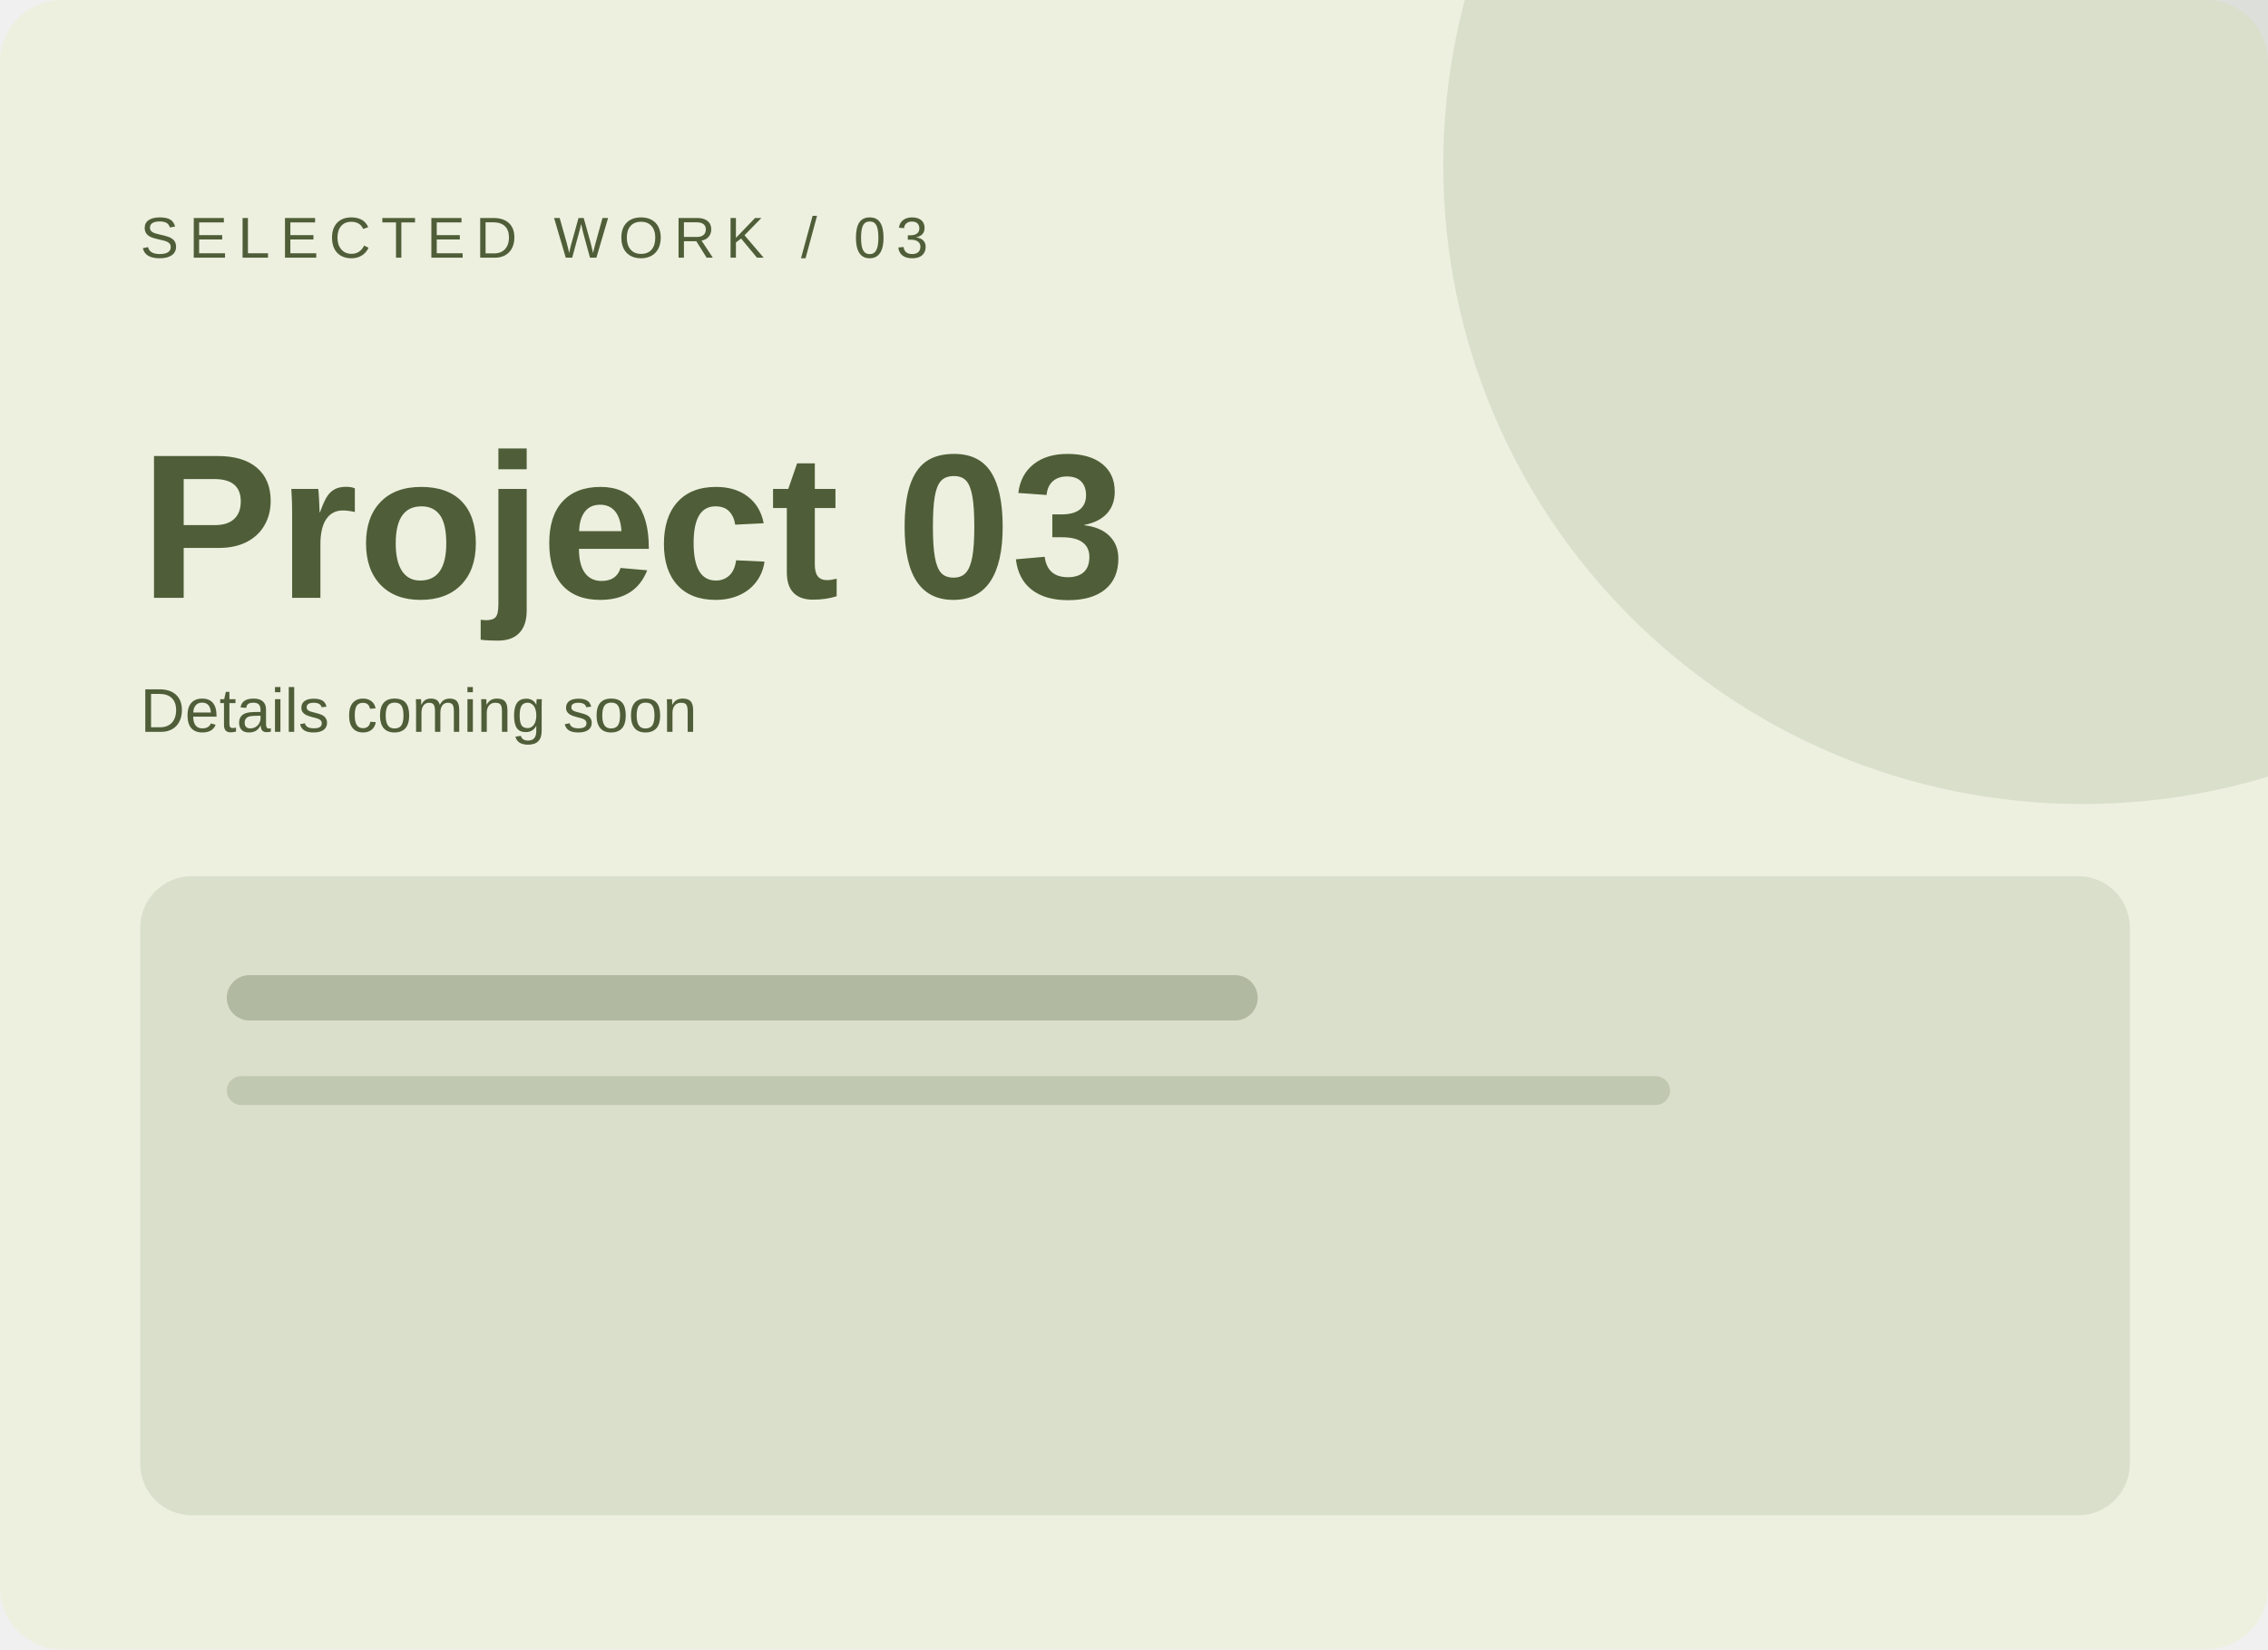
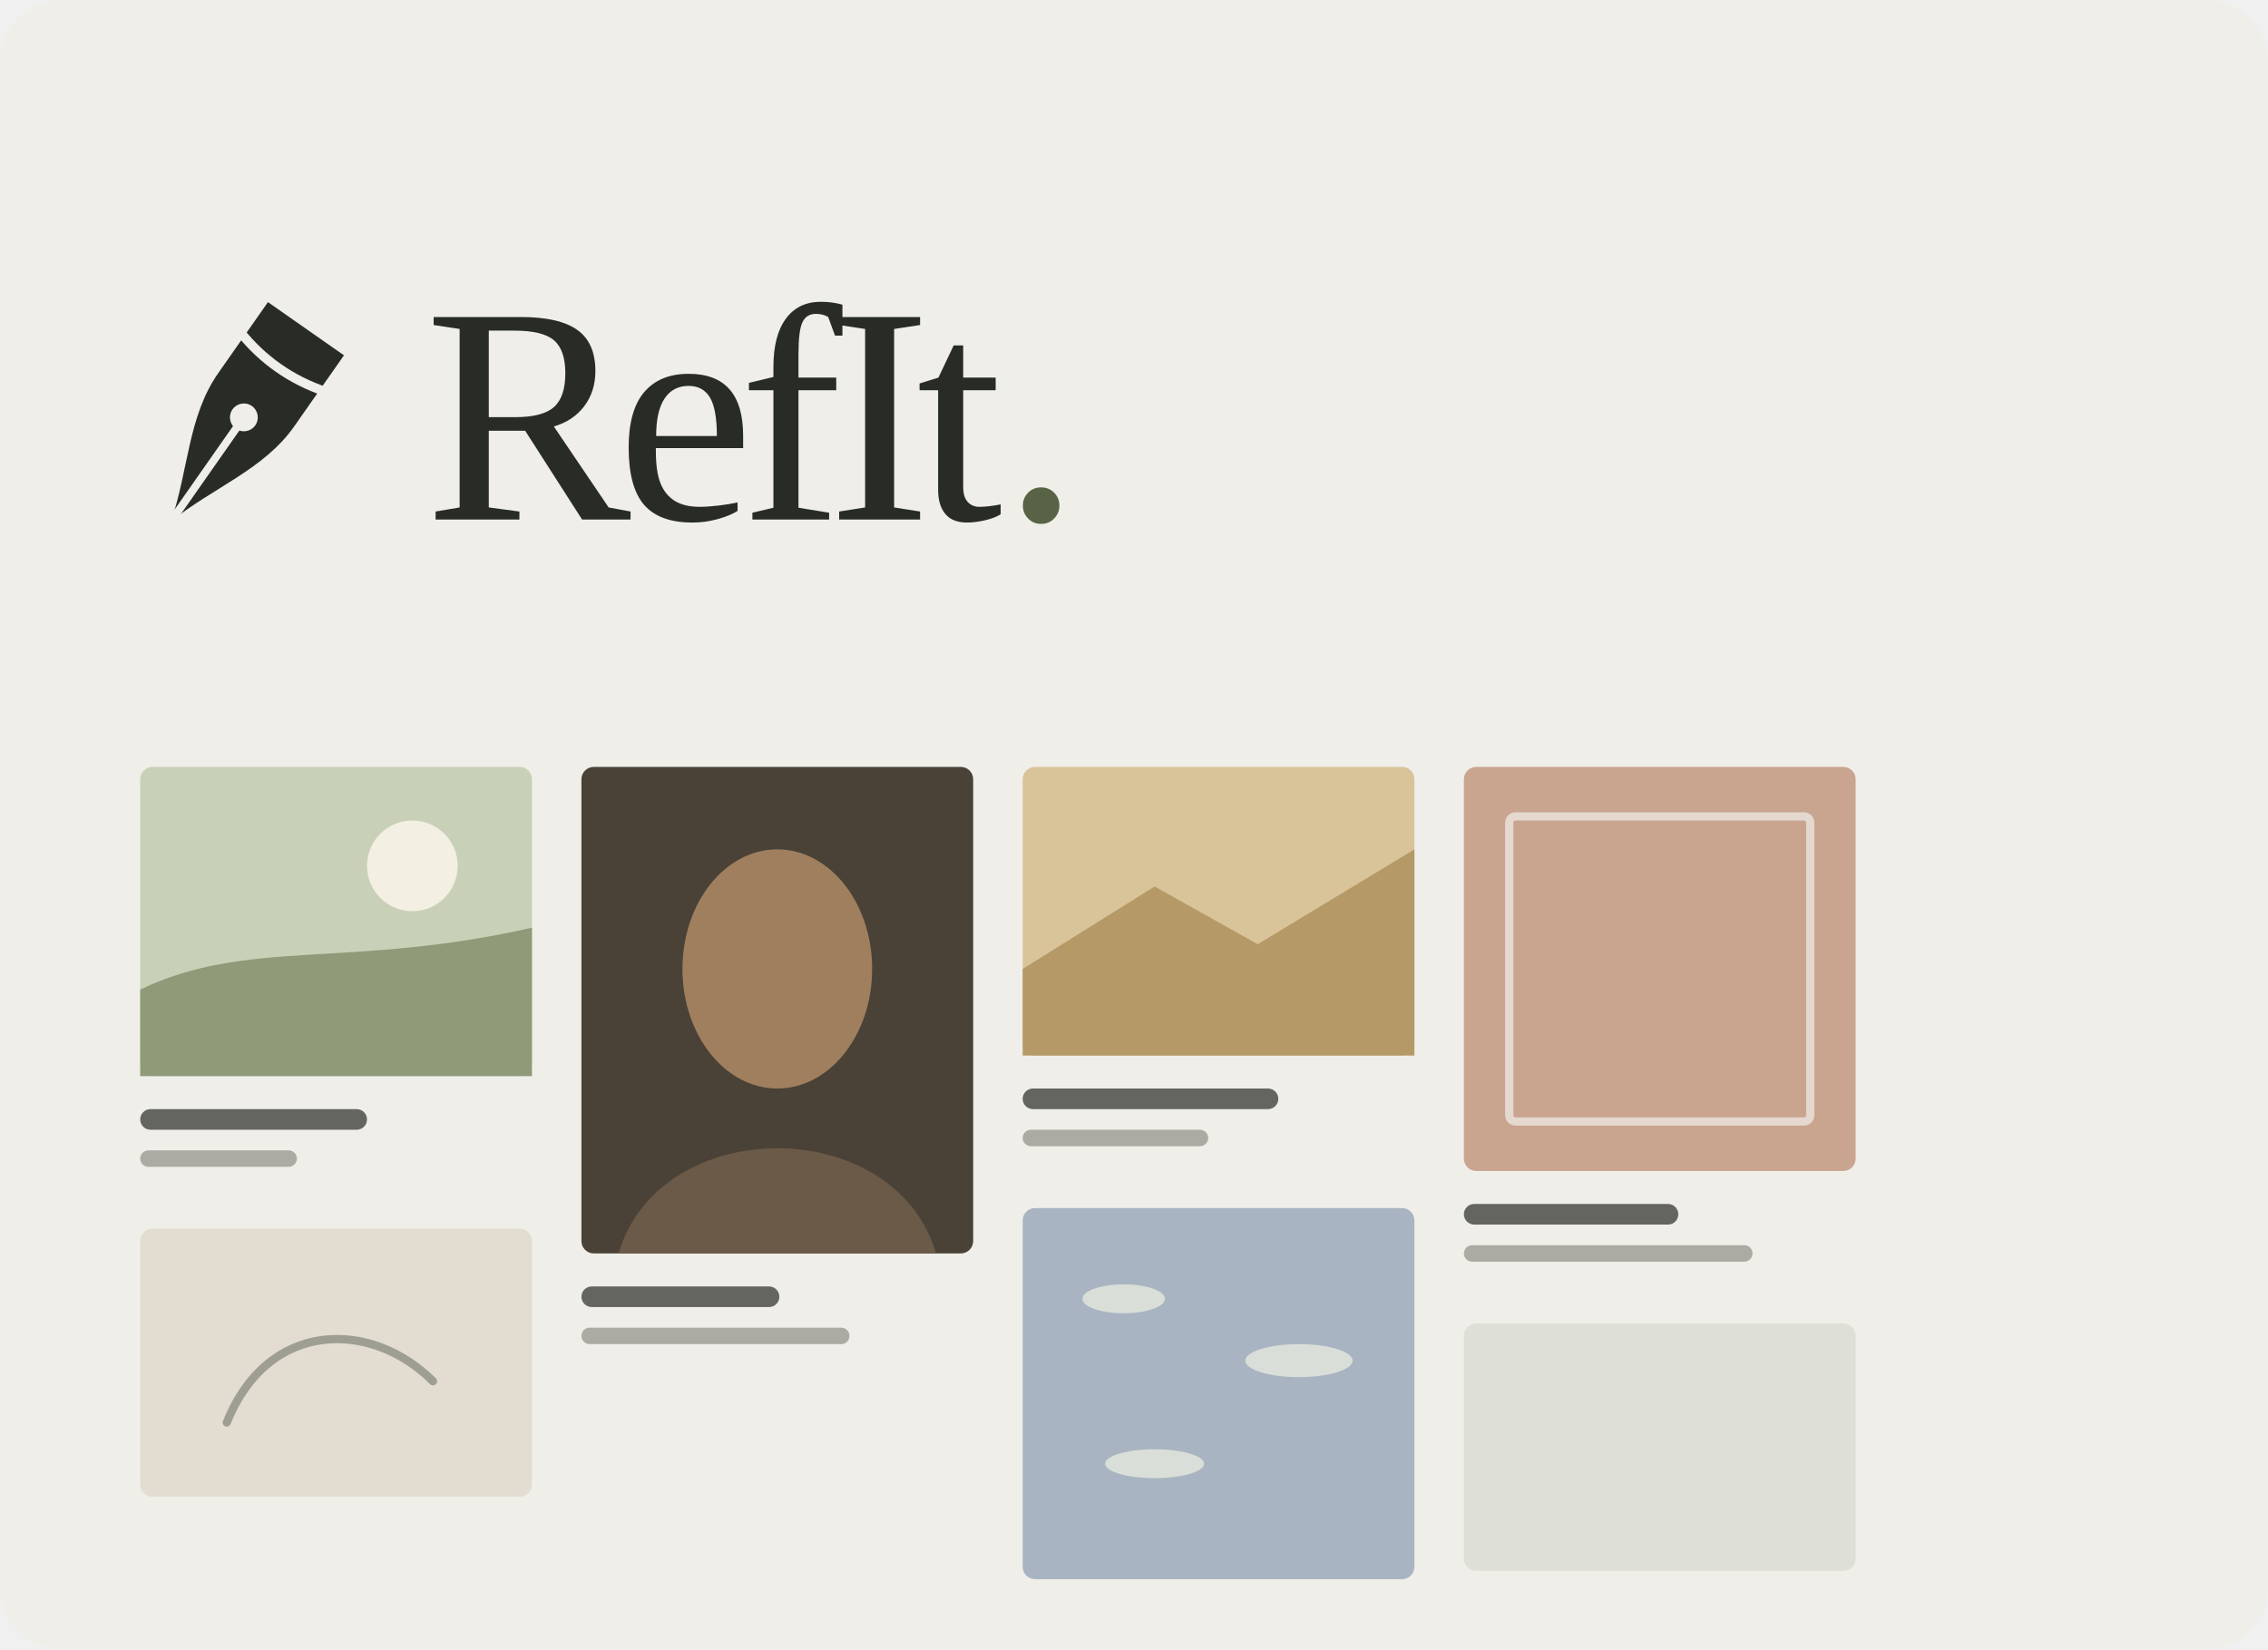
<svg xmlns="http://www.w3.org/2000/svg" width="1100" height="800" viewBox="0 0 1100 800">
-   <rect width="1100" height="800" rx="30" fill="#edf0df" />
-   <circle cx="1010" cy="80" r="310" fill="#4f5e38" opacity=".12" />
-   <g font-family="Arial,sans-serif" fill="#4f5e38">
-     <text x="68" y="125" font-size="28" letter-spacing="5">SELECTED WORK / 03</text>
-     <text x="68" y="290" font-size="100" font-weight="700">Project 03</text>
-     <text x="68" y="355" font-size="30">Details coming soon</text>
+   <rect width="1100" height="800" rx="30" fill="#efeee9" />
+   <defs>
+     <mask id="nibCuts" maskUnits="userSpaceOnUse" x="-60" y="-90" width="120" height="190">
+       <path d="M-30 -66 L30 -66 L30 -10 C30 24 10 52 0 86 C-10 52 -30 24 -30 -10 Z" fill="#fff" />
+       <path d="M-34 -40 Q0 -30 34 -40" fill="none" stroke="#000" stroke-width="6" />
+       <circle cx="0" cy="4" r="9" fill="#000" />
+       <path d="M0 10 L0 90" stroke="#000" stroke-width="5" />
+     </mask>
+   </defs>
+   <g transform="translate(120 200) rotate(35) scale(.75)">
+     <rect x="-40" y="-80" width="80" height="180" fill="#292b26" mask="url(#nibCuts)" />
  </g>
-   <rect x="68" y="425" width="965" height="310" rx="25" fill="#4f5e38" opacity=".12" />
-   <rect x="110" y="473" width="500" height="22" rx="11" fill="#4f5e38" opacity=".3" />
-   <rect x="110" y="522" width="700" height="14" rx="7" fill="#4f5e38" opacity=".18" />
+   <text x="206" y="252" font-family="Georgia,'Times New Roman',serif" font-size="150" letter-spacing="-7" fill="#292b26">RefIt<tspan fill="#576344">.</tspan>
+   </text>
+   <g>
+     <rect x="68" y="372" width="190" height="150" rx="6" fill="#c9d0b8" />
+     <circle cx="200" cy="420" r="22" fill="#f3efe2" />
+     <path d="M68 480 C120 455 170 470 258 450 L258 522 L68 522Z" fill="#8f9a78" />
+     <rect x="68" y="538" width="110" height="10" rx="5" fill="#292b26" opacity=".7" />
+     <rect x="68" y="558" width="76" height="8" rx="4" fill="#73746b" opacity=".55" />
+     <rect x="68" y="596" width="190" height="130" rx="6" fill="#e2ddd0" />
+     <path d="M110 690 C130 640 180 640 210 670" fill="none" stroke="#73746b" stroke-width="4" stroke-linecap="round" opacity=".6" />
+     <rect x="282" y="372" width="190" height="236" rx="6" fill="#4a4237" />
+     <ellipse cx="377" cy="470" rx="46" ry="58" fill="#a07f5f" />
+     <path d="M300 608 C320 540 434 540 454 608Z" fill="#6b5a47" />
+     <rect x="282" y="624" width="96" height="10" rx="5" fill="#292b26" opacity=".7" />
+     <rect x="282" y="644" width="130" height="8" rx="4" fill="#73746b" opacity=".55" />
+     <rect x="496" y="372" width="190" height="140" rx="6" fill="#d9c49a" />
+     <path d="M496 470 L560 430 L610 458 L686 412 L686 512 L496 512Z" fill="#b59a68" />
+     <rect x="496" y="528" width="124" height="10" rx="5" fill="#292b26" opacity=".7" />
+     <rect x="496" y="548" width="90" height="8" rx="4" fill="#73746b" opacity=".55" />
+     <rect x="496" y="586" width="190" height="180" rx="6" fill="#a9b4c2" />
+     <g fill="#e9eddf" opacity=".75">
+       <ellipse cx="545" cy="630" rx="20" ry="7" />
+       <ellipse cx="630" cy="660" rx="26" ry="8" />
+       <ellipse cx="560" cy="710" rx="24" ry="7" />
+     </g>
+     <rect x="710" y="372" width="190" height="196" rx="6" fill="#c9a48f" />
+     <rect x="732" y="396" width="146" height="148" rx="3" fill="none" stroke="#efeee9" stroke-width="4" opacity=".7" />
+     <rect x="710" y="584" width="104" height="10" rx="5" fill="#292b26" opacity=".7" />
+     <rect x="710" y="604" width="140" height="8" rx="4" fill="#73746b" opacity=".55" />
+     <rect x="710" y="642" width="190" height="120" rx="6" fill="#dedfd6" />
+   </g>
</svg>
